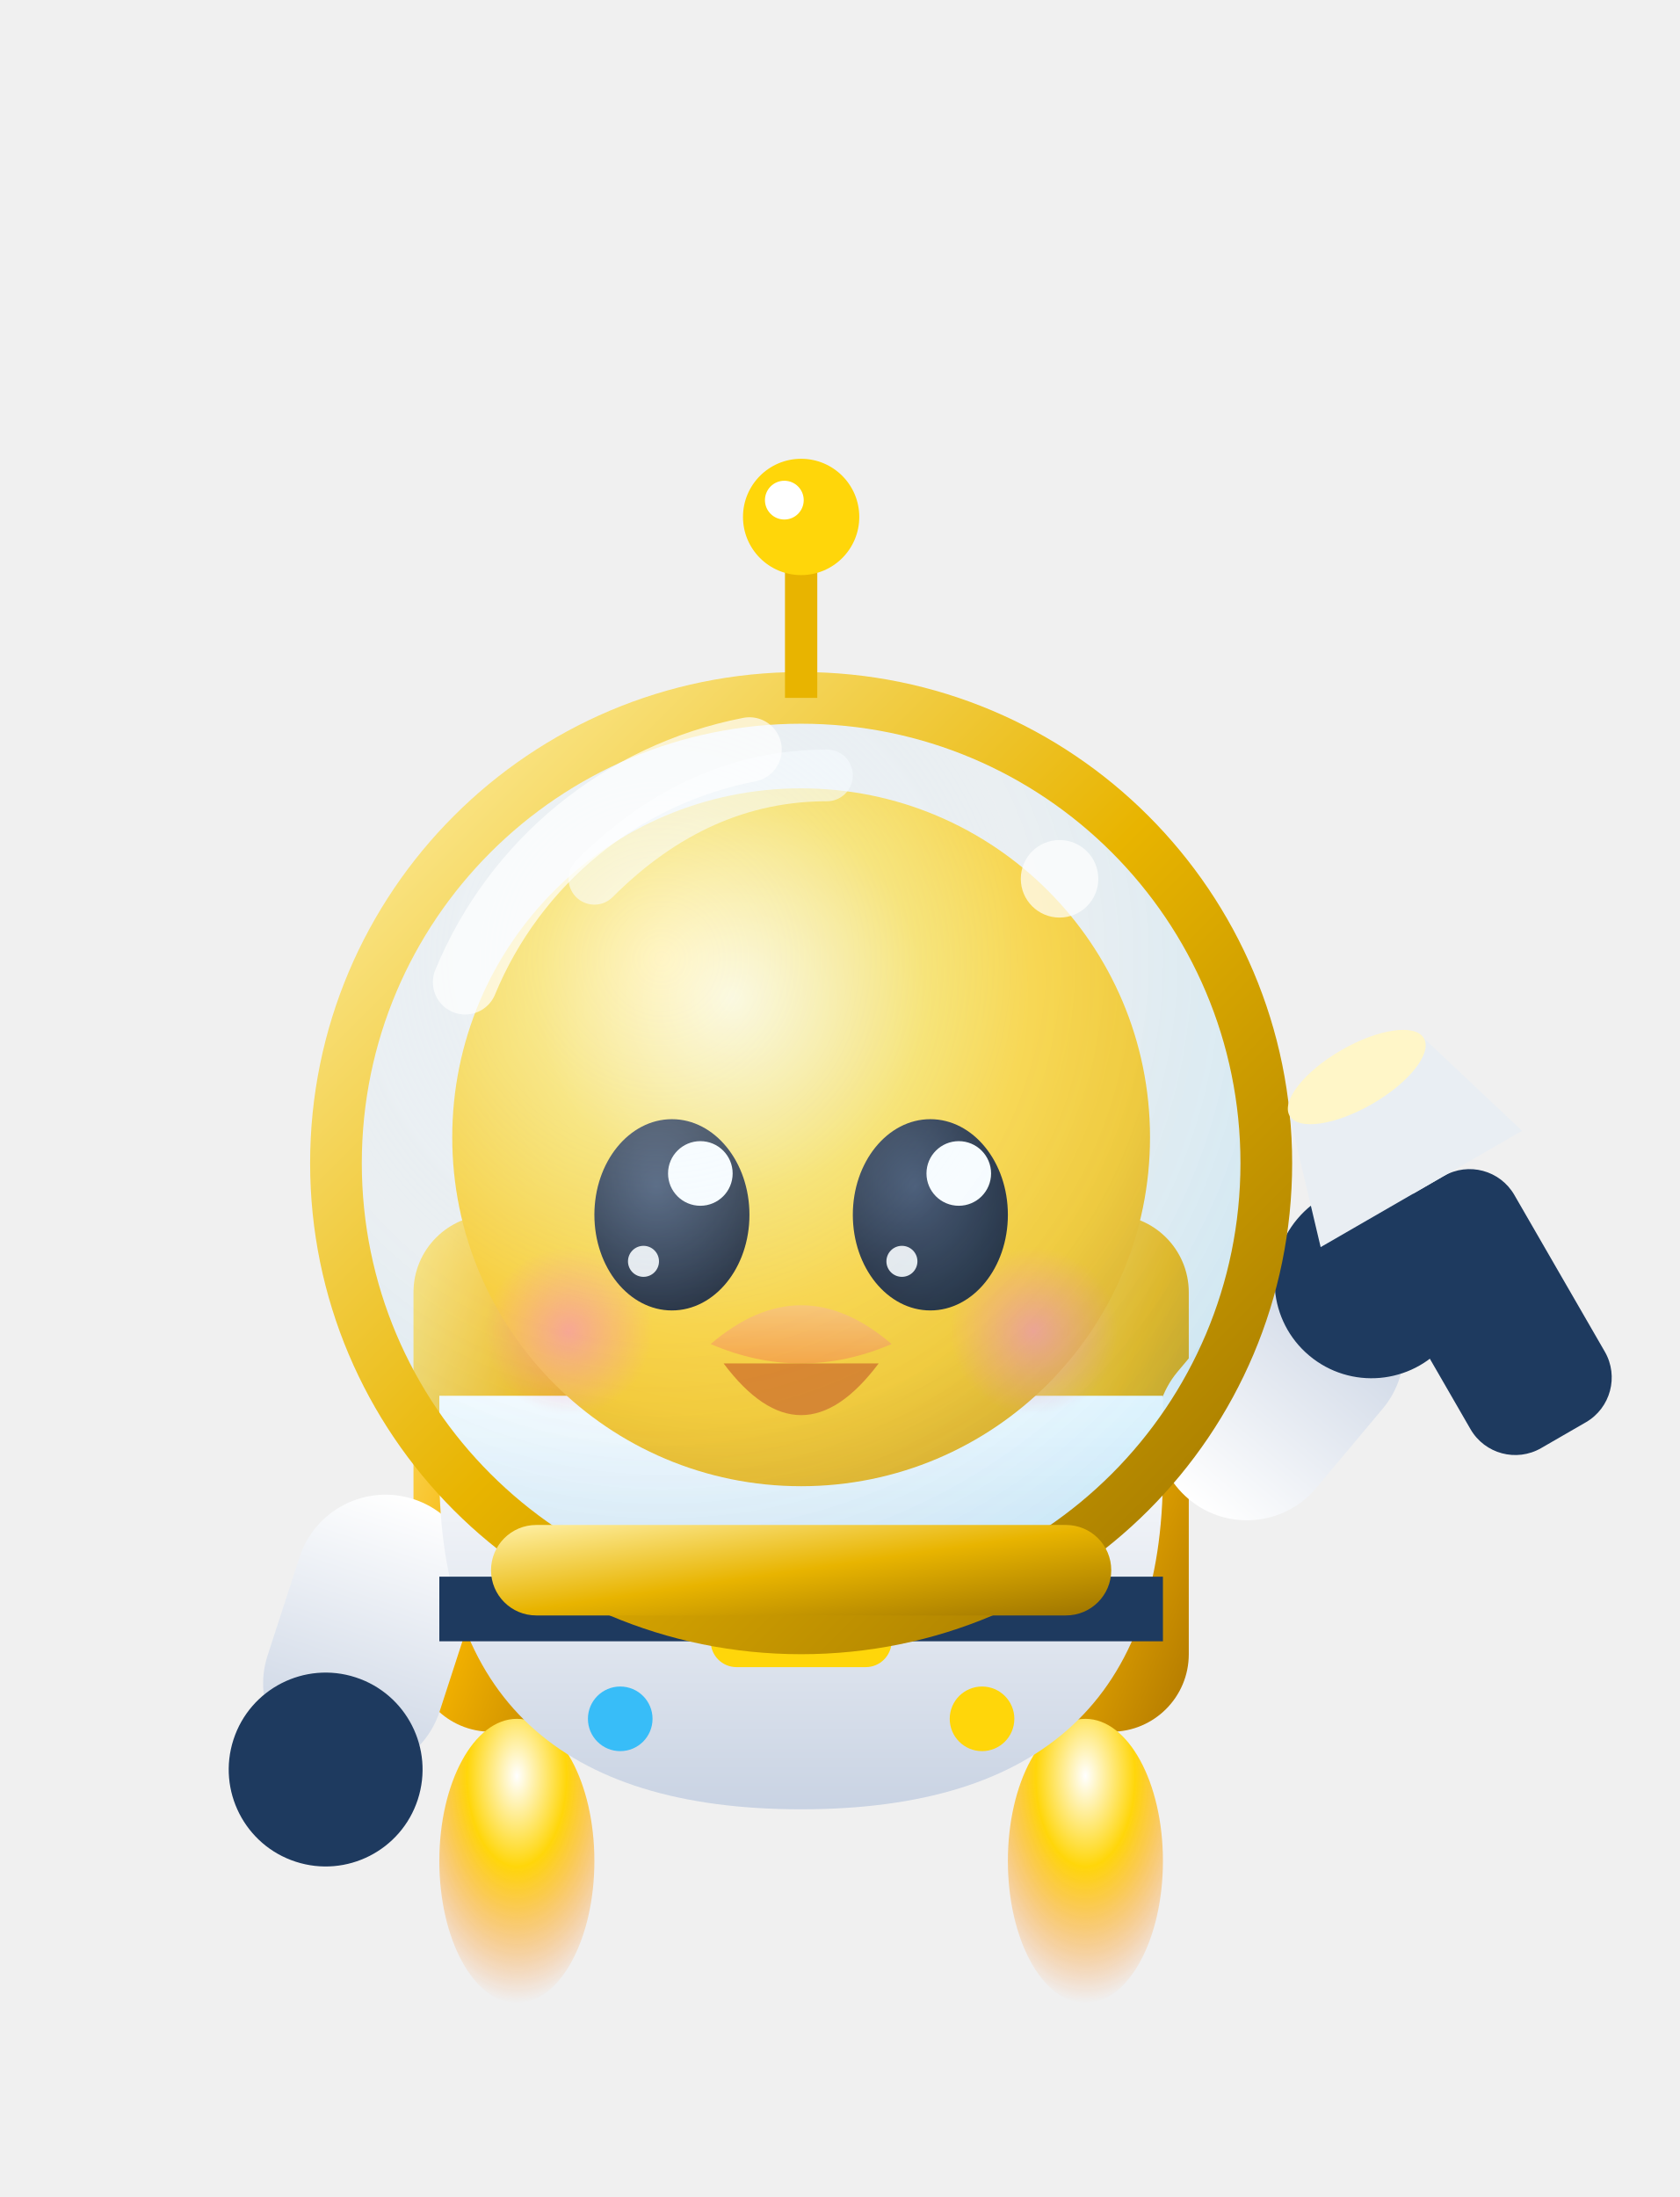
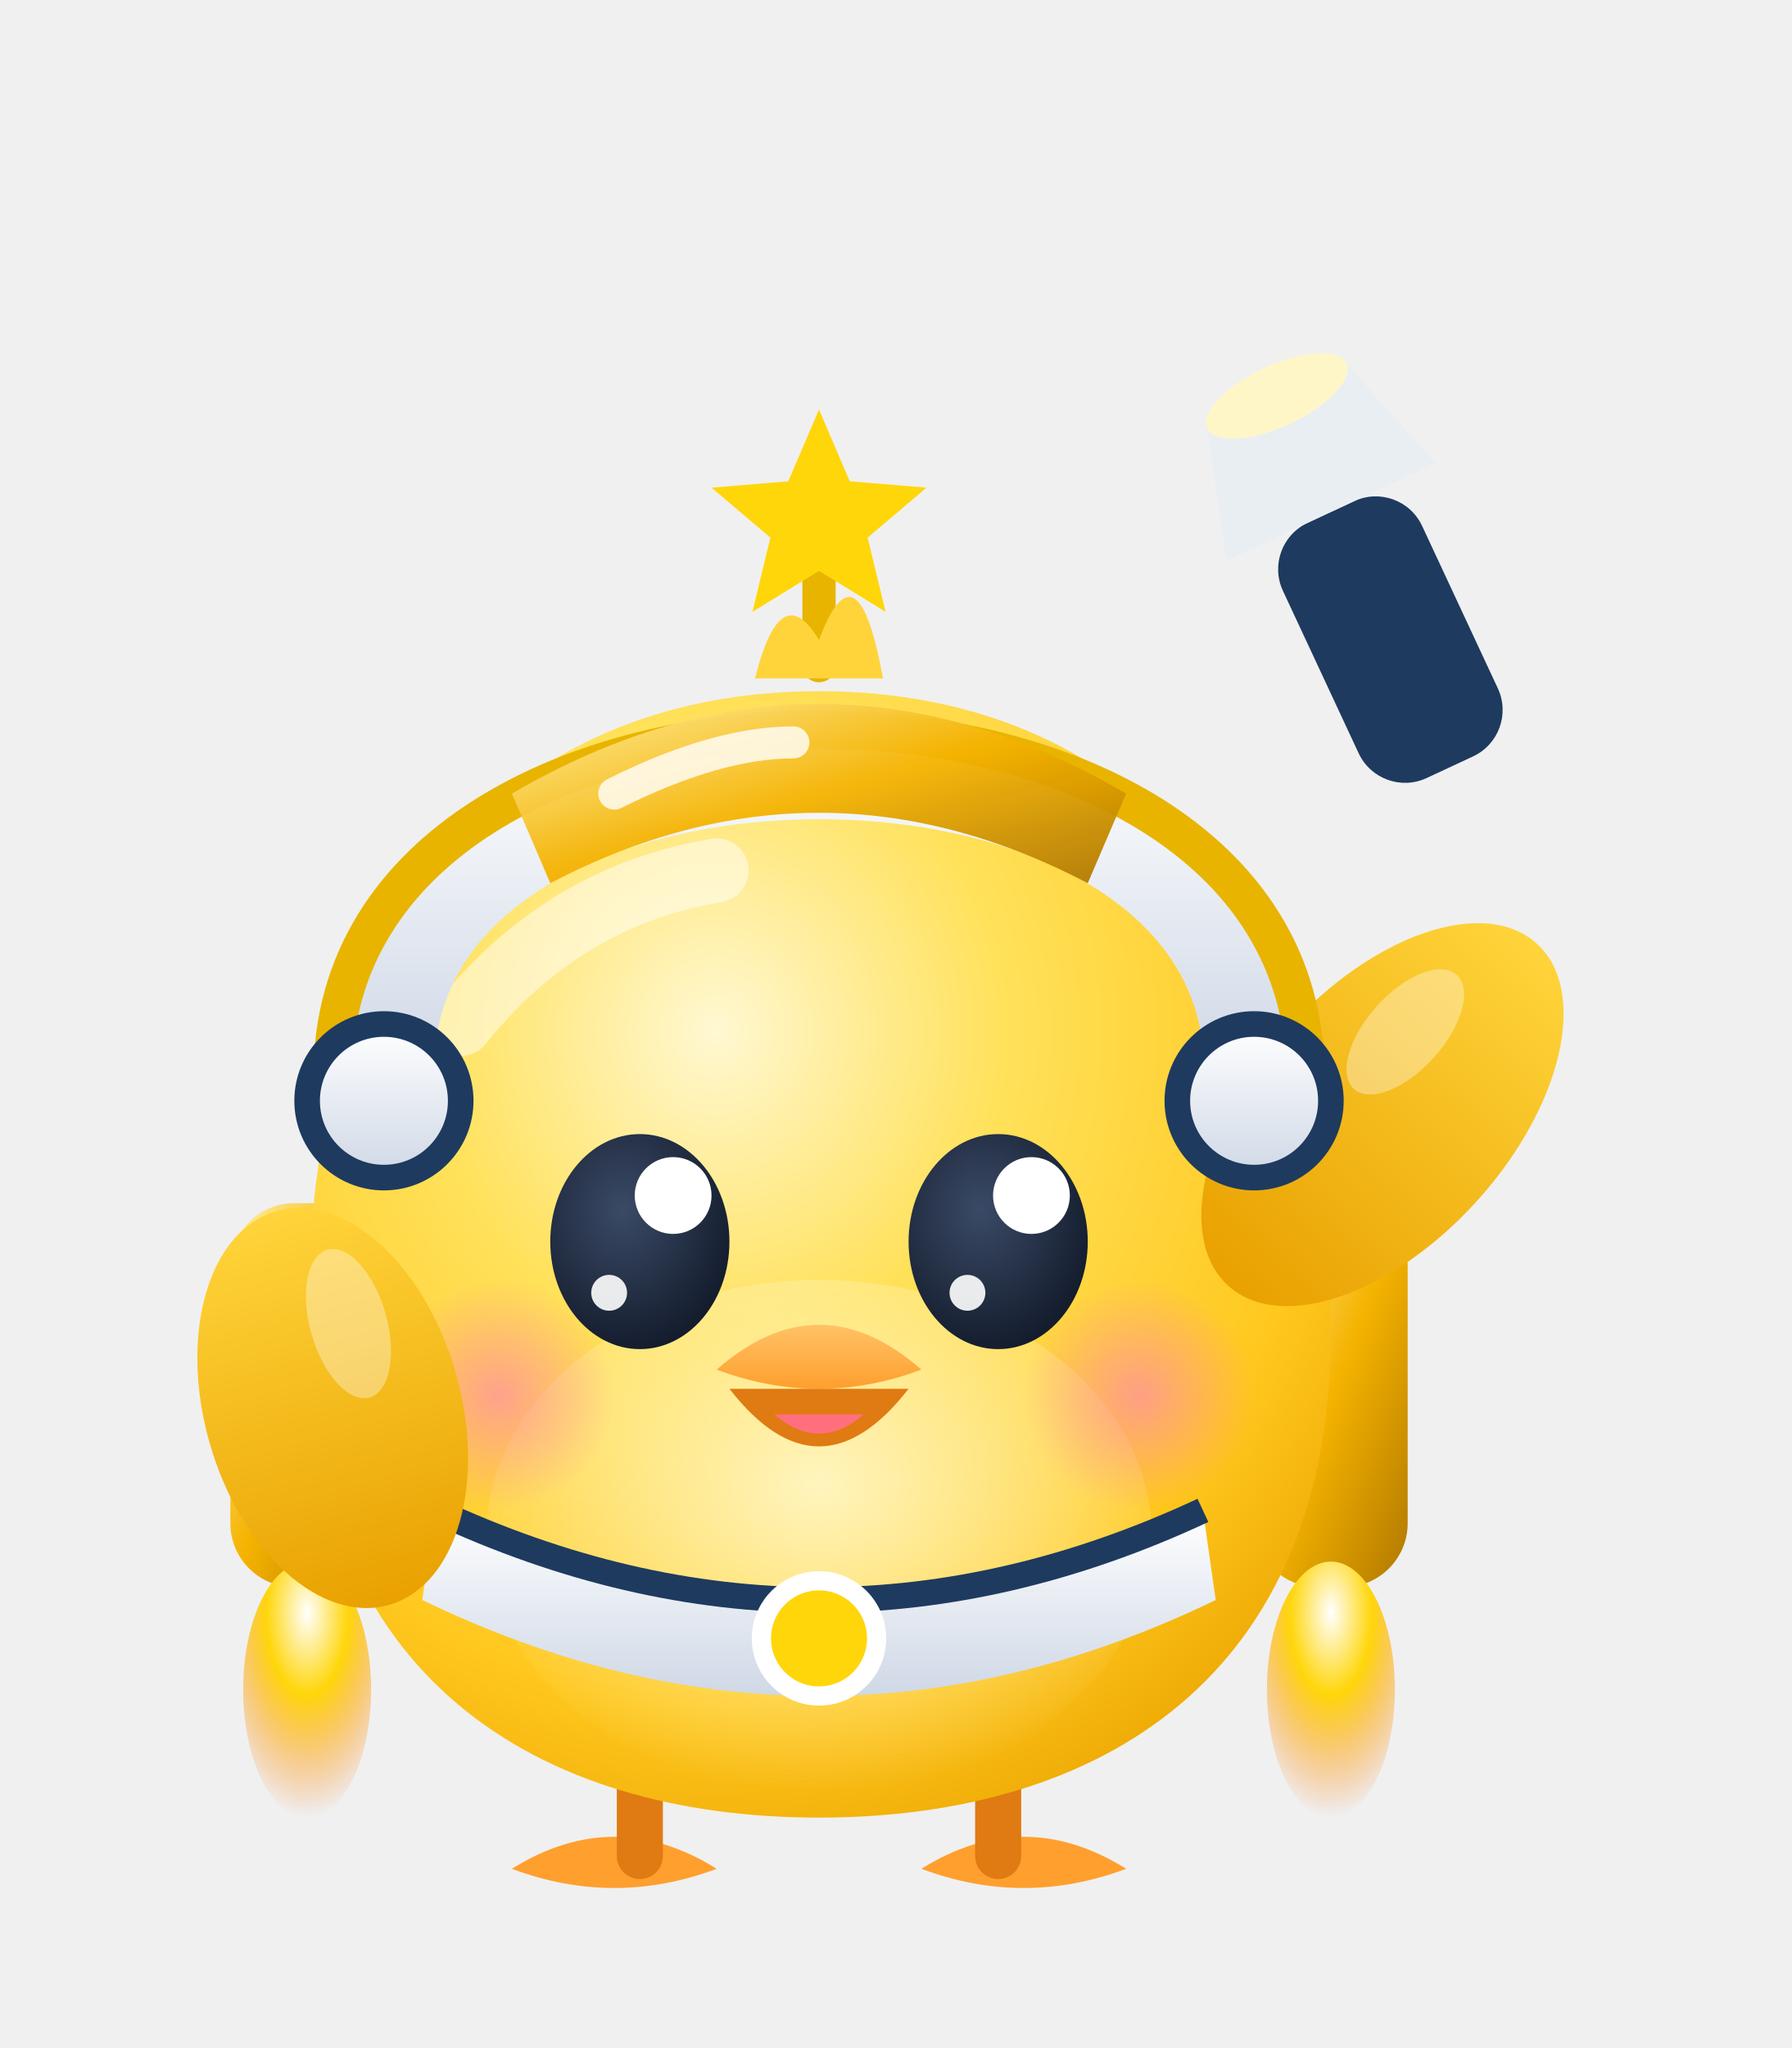
- <svg xmlns="http://www.w3.org/2000/svg" viewBox="0 0 130 170" width="130" height="170">
+ <svg xmlns="http://www.w3.org/2000/svg" viewBox="0 0 140 160" width="140" height="160">
  <defs>
-     <radialGradient id="bodyY" cx="40%" cy="30%" r="80%">
-       <stop offset="0" stop-color="#FFF8D2" />
-       <stop offset=".35" stop-color="#FFE15A" />
-       <stop offset=".75" stop-color="#FFC81E" />
-       <stop offset="1" stop-color="#E9A100" />
+     <radialGradient id="bodyP" cx="40%" cy="30%" r="80%">
+       <stop offset="0" stop-color="#FFF0F5" />
+       <stop offset=".4" stop-color="#FFC2D6" />
+       <stop offset=".8" stop-color="#FF9CBC" />
+       <stop offset="1" stop-color="#E9799D" />
    </radialGradient>
-     <radialGradient id="bodyP" cx="40%" cy="30%" r="80%">
-       <stop offset="0" stop-color="#FFE6F0" />
-       <stop offset=".4" stop-color="#FFA8C8" />
-       <stop offset=".8" stop-color="#FF7AA8" />
-       <stop offset="1" stop-color="#E0558A" />
-     </radialGradient>
-     <linearGradient id="suit" x1="0" y1="0" x2="0" y2="1">
+     <linearGradient id="wingP" x1="0" y1="0" x2="0" y2="1">
+       <stop offset="0" stop-color="#FFB3CC" />
+       <stop offset="1" stop-color="#E9799D" />
+     </linearGradient>
+     <linearGradient id="shell" x1="0" y1="0" x2="0" y2="1">
      <stop offset="0" stop-color="#FFFFFF" />
-       <stop offset="1" stop-color="#C9D3E3" />
+       <stop offset="1" stop-color="#CFD8E6" />
    </linearGradient>
-     <linearGradient id="jet" x1="0" y1="0" x2="1" y2="1">
-       <stop offset="0" stop-color="#FFE680" />
+     <linearGradient id="visor" x1="0" y1="0" x2="1" y2="1">
+       <stop offset="0" stop-color="#FFF1A8" />
      <stop offset=".5" stop-color="#F5B300" />
      <stop offset="1" stop-color="#B07800" />
    </linearGradient>
-     <linearGradient id="rose" x1="0" y1="0" x2="1" y2="1">
+     <linearGradient id="visorP" x1="0" y1="0" x2="1" y2="1">
      <stop offset="0" stop-color="#FFD1B8" />
      <stop offset=".5" stop-color="#E9A08A" />
      <stop offset="1" stop-color="#B7685A" />
    </linearGradient>
-     <linearGradient id="goldRim" x1="0" y1="0" x2="1" y2="1">
-       <stop offset="0" stop-color="#FFF1A8" />
-       <stop offset=".5" stop-color="#E8B400" />
-       <stop offset="1" stop-color="#9C7300" />
+     <radialGradient id="flame" cx="50%" cy="20%" r="80%">
+       <stop offset="0" stop-color="#FFFFFF" />
+       <stop offset=".4" stop-color="#FFD60A" />
+       <stop offset="1" stop-color="#FF7A1A" stop-opacity="0" />
+     </radialGradient>
+     <radialGradient id="body" cx="40%" cy="30%" r="80%">
+       <stop offset="0" stop-color="#FFF8D2" />
+       <stop offset=".35" stop-color="#FFE15A" />
+       <stop offset=".75" stop-color="#FFC81E" />
+       <stop offset="1" stop-color="#EBA400" />
+     </radialGradient>
+     <radialGradient id="belly" cx="50%" cy="40%" r="60%">
+       <stop offset="0" stop-color="#FFF6C4" stop-opacity=".95" />
+       <stop offset="1" stop-color="#FFF6C4" stop-opacity="0" />
+     </radialGradient>
+     <radialGradient id="rim" cx="50%" cy="50%" r="50%">
+       <stop offset=".78" stop-color="#C98A00" stop-opacity="0" />
+       <stop offset="1" stop-color="#C98A00" stop-opacity=".45" />
+     </radialGradient>
+     <linearGradient id="wing" x1="0" y1="0" x2="0" y2="1">
+       <stop offset="0" stop-color="#FFD43A" />
+       <stop offset="1" stop-color="#E9A100" />
    </linearGradient>
-     <radialGradient id="glass" cx="35%" cy="28%" r="80%">
-       <stop offset="0" stop-color="#FFFFFF" stop-opacity=".38" />
-       <stop offset=".5" stop-color="#BFE6FF" stop-opacity=".12" />
-       <stop offset="1" stop-color="#38BDF8" stop-opacity=".22" />
-     </radialGradient>
    <linearGradient id="beak" x1="0" y1="0" x2="0" y2="1">
      <stop offset="0" stop-color="#FFC266" />
      <stop offset="1" stop-color="#FF9F2E" />
    </linearGradient>
+     <linearGradient id="hat" x1="0" y1="0" x2="0" y2="1">
+       <stop offset="0" stop-color="#3D6A9C" />
+       <stop offset="1" stop-color="#1E3A5F" />
+     </linearGradient>
+     <radialGradient id="pom" cx="38%" cy="32%" r="70%">
+       <stop offset="0" stop-color="#FFFFFF" />
+       <stop offset="1" stop-color="#E6DCC4" />
+     </radialGradient>
    <radialGradient id="cheek">
      <stop offset="0" stop-color="#FF8FA3" stop-opacity=".75" />
      <stop offset="1" stop-color="#FF8FA3" stop-opacity="0" />
    </radialGradient>
    <radialGradient id="eye" cx="40%" cy="35%" r="70%">
      <stop offset="0" stop-color="#3A4A66" />
      <stop offset="1" stop-color="#121A2A" />
    </radialGradient>
-     <radialGradient id="flame" cx="50%" cy="20%" r="80%">
-       <stop offset="0" stop-color="#FFFFFF" />
-       <stop offset=".4" stop-color="#FFD60A" />
-       <stop offset="1" stop-color="#FF7A1A" stop-opacity="0" />
+     <radialGradient id="shadow">
+       <stop offset="0" stop-color="#5A3C00" stop-opacity=".28" />
+       <stop offset="1" stop-color="#5A3C00" stop-opacity="0" />
    </radialGradient>
-     <linearGradient id="beam" x1="0" y1="1" x2="0" y2="0">
-       <stop offset="0" stop-color="#FFF4C8" stop-opacity=".9" />
+     <linearGradient id="beam" x1="1" y1="1" x2="0" y2="0">
+       <stop offset="0" stop-color="#FFF4C8" stop-opacity=".95" />
+       <stop offset=".6" stop-color="#FFE38A" stop-opacity=".35" />
      <stop offset="1" stop-color="#FFE38A" stop-opacity="0" />
    </linearGradient>
-     <radialGradient id="star">
-       <stop offset="0" stop-color="#fff" />
-       <stop offset="1" stop-color="#fff" stop-opacity="0" />
-     </radialGradient>
+     <linearGradient id="basket" x1="0" y1="0" x2="0" y2="1">
+       <stop offset="0" stop-color="#D9A262" />
+       <stop offset="1" stop-color="#9A6430" />
+     </linearGradient>
+     <pattern id="rp" width="6" height="6" patternUnits="userSpaceOnUse" patternTransform="rotate(35)">
+       <rect width="6" height="6" fill="#8A5A2B" />
+       <rect width="3" height="6" fill="#B98549" />
+     </pattern>
+     <pattern id="knit" width="8" height="8" patternUnits="userSpaceOnUse">
+       <path d="M0 8 L4 1 L8 8" stroke="#fff" stroke-opacity=".22" stroke-width="1.6" fill="none" />
+     </pattern>
+     <pattern id="weave" width="10" height="8" patternUnits="userSpaceOnUse">
+       <path d="M0 4 q2.5 -4 5 0 t5 0" stroke="#7A4A1E" stroke-opacity=".5" stroke-width="1.4" fill="none" />
+     </pattern>
+     <clipPath id="bodyClip">
+       <path d="M-40 6 C-40 -32 -20 -44 0 -44 C20 -44 40 -32 40 6 C40 33 22 44 0 44 C-22 44 -40 33 -40 6z" />
+     </clipPath>
  </defs>
-   <g transform="translate(62 100) scale(1)">
-     <rect x="-30" y="-6" width="16" height="40" rx="6" fill="url(#jet)" />
-     <rect x="14" y="-6" width="16" height="40" rx="6" fill="url(#jet)" />
-     <ellipse cx="-22" cy="44" rx="6" ry="11" fill="url(#flame)" />
-     <ellipse cx="22" cy="44" rx="6" ry="11" fill="url(#flame)" />
-     <g transform="translate(-30 16) rotate(18)">
-       <rect x="-7" y="0" width="14" height="22" rx="7" fill="url(#suit)" />
-       <circle cx="0" cy="22" r="7.5" fill="#1E3A5F" />
+   <g transform="translate(64 98) scale(1)">
+     <rect x="-46" y="-4" width="12" height="30" rx="5" fill="url(#visor)" />
+     <rect x="34" y="-4" width="12" height="30" rx="5" fill="url(#visor)" />
+     <ellipse cx="-40" cy="34" rx="5" ry="10" fill="url(#flame)" />
+     <ellipse cx="40" cy="34" rx="5" ry="10" fill="url(#flame)" />
+     <g fill="#FF9F2E">
+       <path d="M-24 48 q8 -5 16 0 q-8 3 -16 0z" />
+       <path d="M8 48 q8 -5 16 0 q-8 3 -16 0z" />
    </g>
-     <g transform="translate(30 16) rotate(-140)">
-       <rect x="-7" y="0" width="14" height="22" rx="7" fill="url(#suit)" />
-       <circle cx="0" cy="22" r="7.5" fill="#1E3A5F" />
+     <path d="M-14 40 v7 M14 40 v7" stroke="#E07A12" stroke-width="3.6" stroke-linecap="round" />
+     <path d="M-40 6 C-40 -32 -20 -44 0 -44 C20 -44 40 -32 40 6 C40 33 22 44 0 44 C-22 44 -40 33 -40 6z" fill="url(#body)" />
+     <g clip-path="url(#bodyClip)">
+       <ellipse cx="0" cy="22" rx="26" ry="20" fill="url(#belly)" />
    </g>
-     <path d="M-28 14 q0 26 28 26 q28 0 28 -26 l0 -6 h-56z" fill="url(#suit)" />
-     <rect x="-28" y="22" width="56" height="5" fill="#1E3A5F" />
-     <rect x="-7" y="20" width="14" height="9" rx="2" fill="#FFD60A" />
-     <circle cx="-14" cy="33" r="2.5" fill="#38BDF8" />
-     <circle cx="14" cy="33" r="2.5" fill="#FFD60A" />
-     <circle cx="0" cy="-12" r="27" fill="url(#bodyY)" />
-     <path d="M-16 -32 q8 -8 18 -8" stroke="#fff" stroke-width="4" stroke-linecap="round" fill="none" opacity=".6" />
-     <circle cx="-18" cy="3" r="6.5" fill="url(#cheek)" />
-     <circle cx="18" cy="3" r="6.5" fill="url(#cheek)" />
-     <ellipse cx="-10" cy="-6" rx="6" ry="7.4" fill="url(#eye)" />
-     <circle cx="-7.8" cy="-9.2" r="2.5" fill="#fff" />
-     <circle cx="-12.2" cy="-2.4" r="1.2" fill="#fff" opacity=".9" />
-     <ellipse cx="10" cy="-6" rx="6" ry="7.4" fill="url(#eye)" />
-     <circle cx="12.2" cy="-9.2" r="2.5" fill="#fff" />
-     <circle cx="7.8" cy="-2.4" r="1.2" fill="#fff" opacity=".9" />
-     <path d="M-7 4 q7 -6 14 0 q-7 3 -14 0z" fill="url(#beak)" />
-     <path d="M-6 5.5 q6 8 12 0z" fill="#E07A12" />
-     <circle cx="0" cy="-10" r="36" fill="url(#glass)" stroke="url(#goldRim)" stroke-width="4" />
-     <path d="M-26 -24 a30 30 0 0 1 22 -18" stroke="#fff" stroke-width="5" stroke-linecap="round" fill="none" opacity=".7" />
-     <circle cx="20" cy="-32" r="3" fill="#fff" opacity=".7" />
-     <rect x="-24" y="18" width="48" height="7" rx="3.5" fill="url(#goldRim)" />
-     <path d="M0 -46 v-10" stroke="#E8B400" stroke-width="2.5" />
-     <circle cx="0" cy="-60" r="4.5" fill="#FFD60A" />
-     <circle cx="-1.3" cy="-61.3" r="1.5" fill="#fff" />
+     <path d="M-28 -18 q8 -10 20 -12" stroke="#fff" stroke-width="5" stroke-linecap="round" fill="none" opacity=".5" />
+     <circle cx="-25" cy="11" r="9" fill="url(#cheek)" />
+     <circle cx="25" cy="11" r="9" fill="url(#cheek)" />
+     <ellipse cx="-14" cy="-1" rx="7" ry="8.4" fill="url(#eye)" />
+     <circle cx="-11.4" cy="-4.6" r="3" fill="#fff" />
+     <circle cx="-16.4" cy="3" r="1.4" fill="#fff" opacity=".9" />
+     <ellipse cx="14" cy="-1" rx="7" ry="8.4" fill="url(#eye)" />
+     <circle cx="16.6" cy="-4.6" r="3" fill="#fff" />
+     <circle cx="11.6" cy="3" r="1.4" fill="#fff" opacity=".9" />
+     <path d="M-8 9 q8 -7 16 0 q-8 3 -16 0z" fill="url(#beak)" />
+     <path d="M-7 10.5 q7 9 14 0z" fill="#E07A12" />
+     <path d="M-3.5 12.5 q3.5 3 7 0" fill="#FF6F7D" />
+     <path d="M-30 20 q30 14 60 0 l1 7 q-31 15 -62 0z" fill="url(#shell)" />
+     <path d="M-30 20 q30 14 60 0" stroke="#1E3A5F" stroke-width="2" fill="none" />
+     <circle cx="0" cy="30" r="4.5" fill="#FFD60A" stroke="#fff" stroke-width="1.5" />
+     <g transform="translate(-38 12) rotate(-16)">
+       <ellipse cx="0" cy="0" rx="10" ry="16" fill="url(#wing)" />
+       <ellipse cx="3" cy="-6" rx="3" ry="6" fill="#fff" opacity=".35" />
+     </g>
+     <g transform="translate(36 -2) rotate(42)">
+       <ellipse cx="0" cy="-12" rx="10" ry="18" fill="url(#wing)" />
+       <ellipse cx="-3" cy="-18" rx="3" ry="6" fill="#fff" opacity=".35" />
+     </g>
+     <path d="M-38 -14 C-38 -50 38 -50 38 -14 L30 -16 C28 -40 -28 -40 -30 -16z" fill="url(#shell)" />
+     <path d="M-38 -14 C-38 -50 38 -50 38 -14" fill="none" stroke="#E8B400" stroke-width="3" />
+     <path d="M-24 -36 q24 -14 48 0 l-3 7 q-21 -11 -42 0z" fill="url(#visor)" opacity=".95" />
+     <path d="M-16 -36 q8 -4 14 -4" stroke="#fff" stroke-width="2.5" stroke-linecap="round" opacity=".8" />
+     <circle cx="-34" cy="-12" r="6" fill="url(#shell)" stroke="#1E3A5F" stroke-width="2" />
+     <circle cx="34" cy="-12" r="6" fill="url(#shell)" stroke="#1E3A5F" stroke-width="2" />
+     <path d="M0 -46 v-10" stroke="#E8B400" stroke-width="2.6" stroke-linecap="round" />
+     <path d="M0 -66 l2.4 5.6 6 .5 -4.6 3.9 1.4 5.8 -5.2 -3.2 -5.2 3.2 1.4 -5.8 -4.6 -3.9 6 -.5z" fill="#FFD60A" />
+     <path d="M-5 -45 q2 -8 5 -3 q3 -8 5 3" fill="#FFD43A" />
  </g>
-   <g transform="translate(110 92) rotate(-30)">
+   <g transform="translate(104 40) rotate(-25)">
    <rect x="-6" y="0" width="12" height="22" rx="4" fill="#1E3A5F" />
    <path d="M-9 0 h18 l-3 -10 h-12z" fill="#E9EEF3" />
    <ellipse cx="0" cy="-10" rx="6" ry="2.4" fill="#FFF6C8" />
  </g>
</svg>
